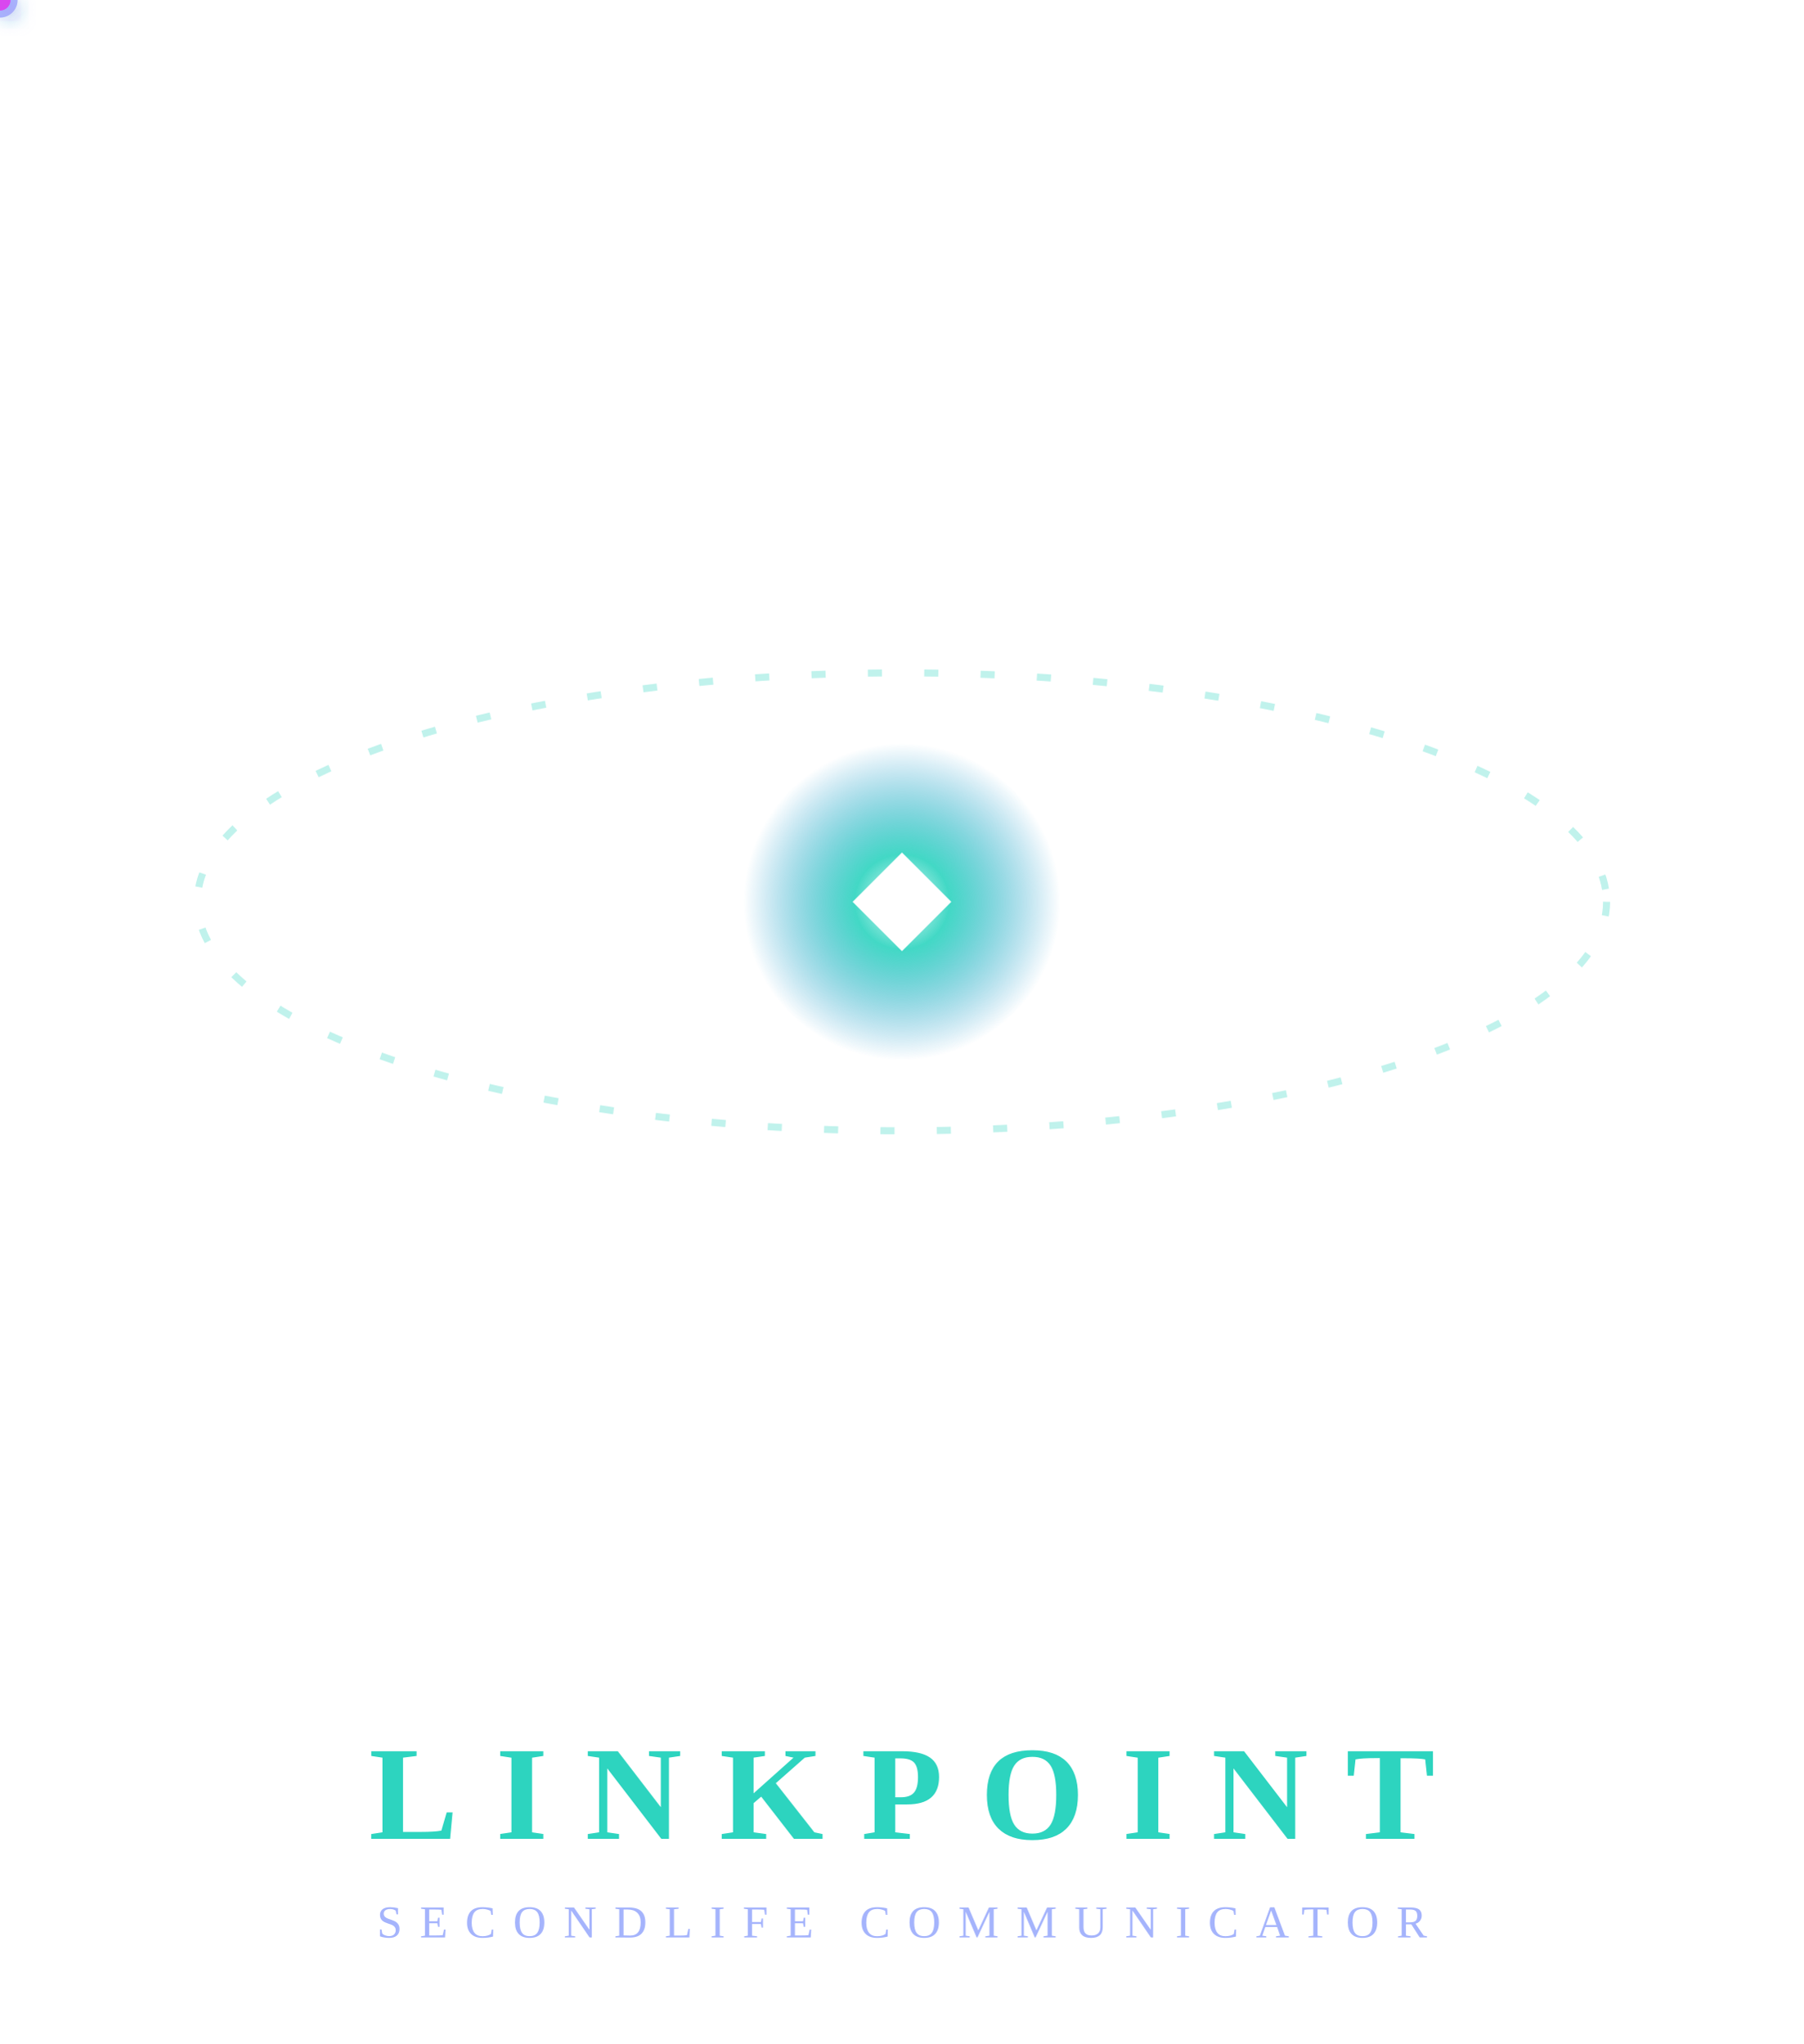
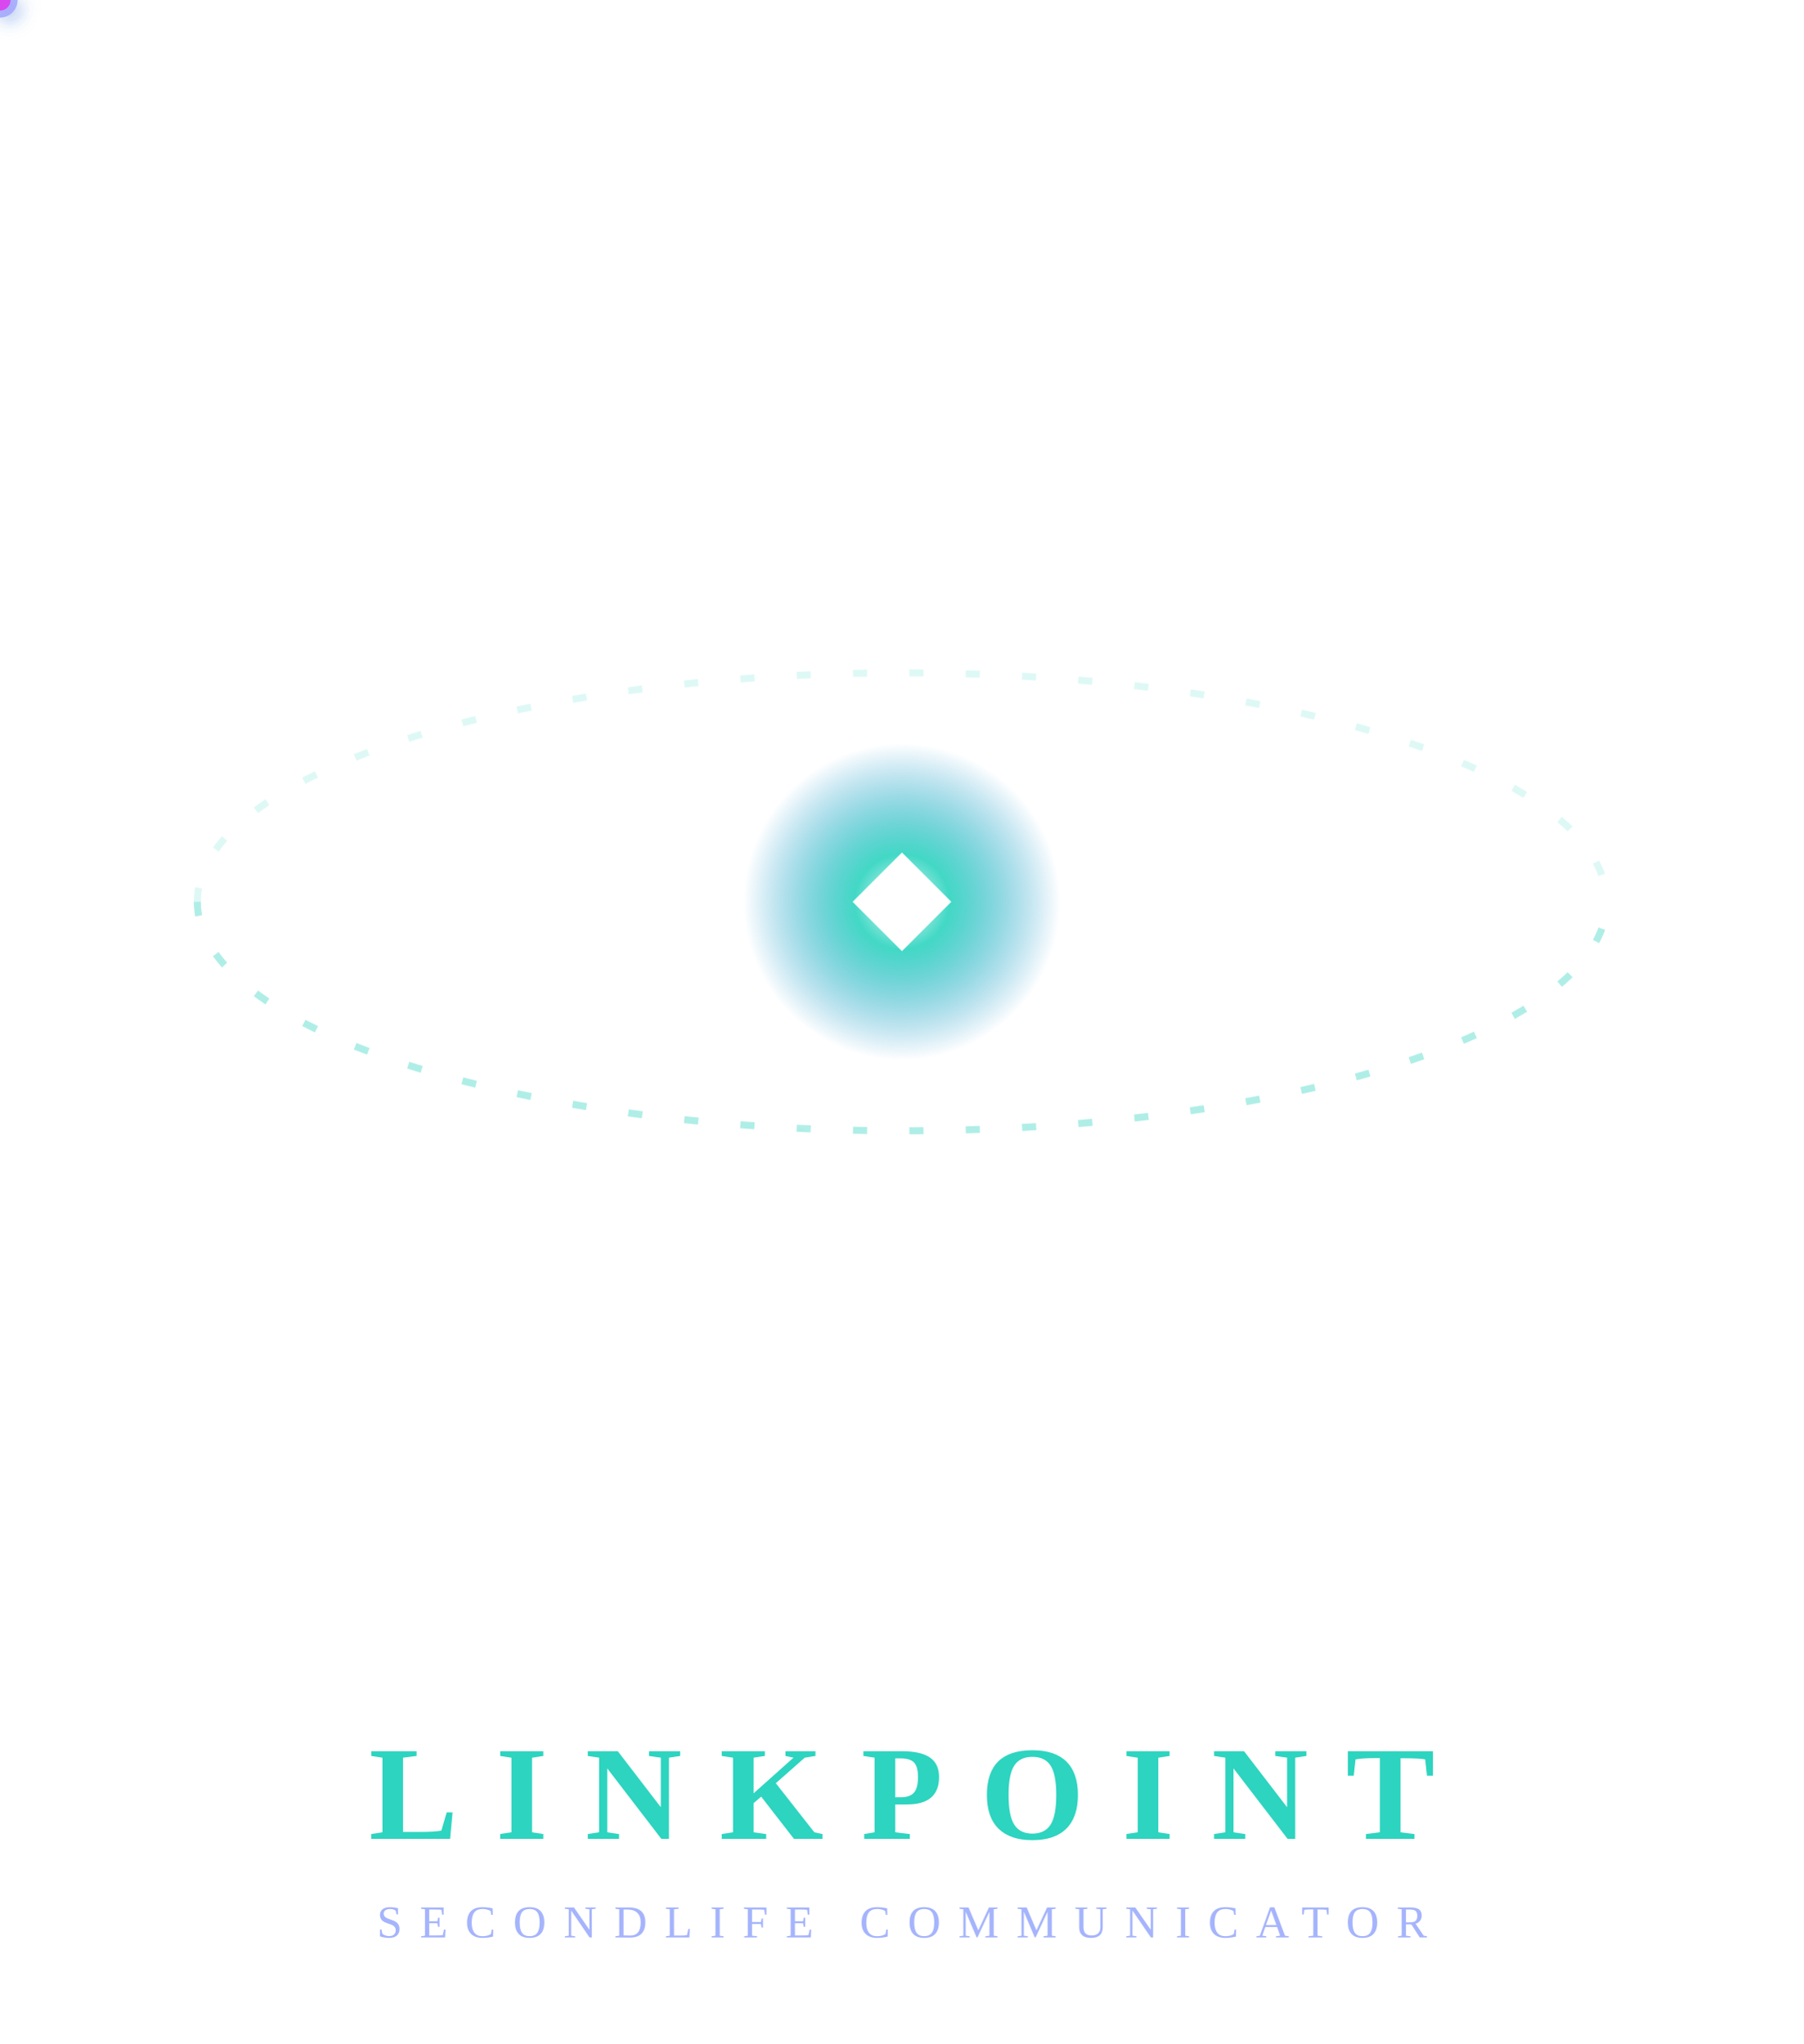
<svg xmlns="http://www.w3.org/2000/svg" id="linkpoint-logo-animated" viewBox="0 0 512 580" width="100%" height="100%">
  <style>
+     /* The two halves close into a perfect octahedron: the base centres sit
+        172px apart, so each half travels exactly 86px to meet at the waist. */
    .top-crystal {
      animation: topCloseSequence 6s cubic-bezier(0.4, 0, 0.2, 1) infinite;
    }
    .bot-crystal {
      animation: botCloseSequence 6s cubic-bezier(0.4, 0, 0.2, 1) infinite;
    }
    .core-anim {
      transform-origin: 256px 256px;
      animation: corePulse 6s cubic-bezier(0.4, 0, 0.2, 1) infinite;
    }

    /* Y-axis closing sequence */
    @keyframes topCloseSequence {
      0%, 15% { transform: translateY(0); }
-       35%, 65% { transform: translateY(65px); }
+       35%, 65% { transform: translateY(86px); }
      85%, 100% { transform: translateY(0); }
    }

    @keyframes botCloseSequence {
      0%, 15% { transform: translateY(0); }
-       35%, 65% { transform: translateY(-65px); }
+       35%, 65% { transform: translateY(-86px); }
      85%, 100% { transform: translateY(0); }
    }

    @keyframes corePulse {
      0%, 25% { transform: scale(1); opacity: 0.8; }
      35%, 65% { transform: scale(0.6) rotate(180deg); opacity: 1; filter: drop-shadow(0 0 20px var(--pri, #2dd4bf)); }
      75%, 100% { transform: scale(1) rotate(0deg); opacity: 0.8; }
    }

    .logo-title {
      font-family: var(--dfont, 'JetBrains Mono', 'Open Sans', sans-serif);
      font-weight: 800;
      font-size: 38px;
      letter-spacing: 0.28em;
      fill: var(--pri, #2dd4bf);
    }
    .logo-subtitle {
      font-family: var(--font, 'JetBrains Mono', 'Open Sans', sans-serif);
      font-weight: 500;
      font-size: 13px;
      letter-spacing: 0.38em;
      fill: var(--ink2, #a5b4fc);
    }
  </style>
  <defs>
    <linearGradient id="face1Grad" x1="0%" y1="0%" x2="100%" y2="100%">
-       <stop offset="0%" stop-color="var(--pri, #2dd4bf)" stop-opacity="0.95" />
-       <stop offset="100%" stop-color="var(--priC, #0284c7)" stop-opacity="0.8" />
+       <stop offset="0%" stop-color="var(--pri, #2dd4bf)" stop-opacity="1" />
+       <stop offset="100%" stop-color="var(--priC, #0284c7)" stop-opacity="1" />
    </linearGradient>
    <linearGradient id="face2Grad" x1="100%" y1="0%" x2="0%" y2="100%">
-       <stop offset="0%" stop-color="var(--sec2, #7c3aed)" stop-opacity="0.9" />
-       <stop offset="100%" stop-color="var(--sec, #0369a1)" stop-opacity="0.8" />
+       <stop offset="0%" stop-color="var(--sec2, #7c3aed)" stop-opacity="1" />
+       <stop offset="100%" stop-color="var(--sec, #0369a1)" stop-opacity="1" />
    </linearGradient>
    <linearGradient id="face3Grad" x1="50%" y1="100%" x2="50%" y2="0%">
-       <stop offset="0%" stop-color="var(--sec, #7c3aed)" stop-opacity="0.9" />
-       <stop offset="100%" stop-color="var(--surf2, #312e81)" stop-opacity="0.8" />
+       <stop offset="0%" stop-color="var(--sec, #7c3aed)" stop-opacity="1" />
+       <stop offset="100%" stop-color="var(--surf2, #312e81)" stop-opacity="1" />
    </linearGradient>
    <linearGradient id="face4Grad" x1="0%" y1="100%" x2="100%" y2="0%">
-       <stop offset="0%" stop-color="var(--pri, #d946ef)" stop-opacity="0.9" />
-       <stop offset="100%" stop-color="var(--sec2, #a21caf)" stop-opacity="0.8" />
+       <stop offset="0%" stop-color="var(--pri, #d946ef)" stop-opacity="1" />
+       <stop offset="100%" stop-color="var(--sec2, #a21caf)" stop-opacity="1" />
    </linearGradient>
    <radialGradient id="coreGlow" cx="50%" cy="50%" r="50%">
      <stop offset="0%" stop-color="#ffffff" stop-opacity="1" />
      <stop offset="30%" stop-color="var(--pri, #2dd4bf)" stop-opacity="0.9" />
      <stop offset="100%" stop-color="var(--sec, #0284c7)" stop-opacity="0" />
    </radialGradient>
-     <filter id="glow" x="-50%" y="-50%" width="200%" height="200%">
+     <filter id="glow" x="-200%" y="-200%" width="500%" height="500%">
      <feGaussianBlur stdDeviation="3" result="blur" />
      <feComposite in="SourceGraphic" in2="blur" operator="over" />
    </filter>
    <path id="orbitTrack" d="M 56 256 A 200 65 0 1 0 456 256 A 200 65 0 1 0 56 256" />
  </defs>
  <g stroke="var(--outv, rgba(255,255,255,0.08))" stroke-width="1.5" fill="none" opacity="0.6">
-     <polygon points="256,180 430,256 256,332 82,256" />
-     <polygon points="256,120 490,256 256,392 22,256" />
+     <polyline points="82,256 256,180 430,256" />
+     <polyline points="22,256 256,120 490,256" />
    <line x1="256" y1="20" x2="256" y2="492" stroke-dasharray="4 6" />
    <line x1="22" y1="256" x2="490" y2="256" stroke-dasharray="4 6" />
  </g>
-   <ellipse cx="256" cy="256" rx="200" ry="65" fill="none" stroke="var(--sec2, #2dd4bf)" stroke-opacity="0.3" stroke-width="2" stroke-dasharray="4 12" />
-   <ellipse cx="256" cy="256" rx="215" ry="72" fill="none" stroke="var(--outv, rgba(255, 255, 255, 0.1))" stroke-width="1" />
+   <path d="M 56 256 A 200 65 0 0 1 456 256" fill="none" stroke="var(--sec2, #2dd4bf)" stroke-opacity="0.16" stroke-width="2" stroke-dasharray="4 12" />
+   <path d="M 41 256 A 215 72 0 0 1 471 256" fill="none" stroke="var(--outv, rgba(255, 255, 255, 0.1))" stroke-width="1" stroke-opacity="0.55" />
+   <g opacity="0.6">
+     <circle r="3" fill="var(--pri, #2dd4bf)" filter="url(#glow)">
+       <animateMotion dur="4s" repeatCount="indefinite" begin="0s">
+         <mpath href="#orbitTrack" />
+       </animateMotion>
+       <animate attributeName="opacity" dur="4s" repeatCount="indefinite" begin="0s" calcMode="linear" keyTimes="0; 0.44; 0.56; 0.94; 1" values="0; 0; 1; 1; 0" />
+     </circle>
+     <circle r="3.5" fill="var(--sec2, #a5b4fc)" filter="url(#glow)">
+       <animateMotion dur="4s" repeatCount="indefinite" begin="-1.33s">
+         <mpath href="#orbitTrack" />
+       </animateMotion>
+       <animate attributeName="opacity" dur="4s" repeatCount="indefinite" begin="-1.33s" calcMode="linear" keyTimes="0; 0.44; 0.56; 0.94; 1" values="0; 0; 1; 1; 0" />
+     </circle>
+     <circle r="2.2" fill="var(--sec, #d946ef)" filter="url(#glow)">
+       <animateMotion dur="4s" repeatCount="indefinite" begin="-2.66s">
+         <mpath href="#orbitTrack" />
+       </animateMotion>
+       <animate attributeName="opacity" dur="4s" repeatCount="indefinite" begin="-2.66s" calcMode="linear" keyTimes="0; 0.44; 0.56; 0.94; 1" values="0; 0; 1; 1; 0" />
+     </circle>
+   </g>
+   <g class="bot-crystal">
+     <polygon fill="var(--surf, rgba(15, 23, 42, 0.9))" stroke="var(--sec, #d946ef)" stroke-opacity="0.6" stroke-width="1.5" stroke-linejoin="round">
+       <animate attributeName="points" dur="4s" repeatCount="indefinite" calcMode="linear" values="392,342 256,392 120,342 256,292; 390.8,348.5 238.2,391.6 121.2,335.5 273.8,292.4; 387.4,354.9 220.8,390.3 124.6,329.1 291.2,293.7; 381.6,361.1 204,388.2 130.4,322.9 308,295.8; 373.8,367 188,385.3 138.2,317 324,298.7; 363.9,372.4 173.2,381.7 148.1,311.6 338.8,302.3; 352.2,377.4 159.8,377.4 159.8,306.6 352.2,306.6; 338.8,381.7 148.1,372.4 173.2,302.3 363.9,311.6; 324,385.3 138.2,367 188,298.7 373.8,317; 308,388.2 130.4,361.1 204,295.8 381.6,322.9; 291.2,390.3 124.6,354.9 220.8,293.7 387.4,329.1; 273.8,391.6 121.2,348.5 238.2,292.4 390.8,335.5; 256,392 120,342 256,292 392,342; 238.2,391.6 121.2,335.5 273.8,292.4 390.8,348.5; 220.8,390.3 124.6,329.1 291.2,293.7 387.4,354.9; 204,388.2 130.4,322.9 308,295.8 381.6,361.1; 188,385.3 138.2,317 324,298.7 373.8,367; 173.2,381.7 148.1,311.6 338.8,302.3 363.9,372.4; 159.8,377.4 159.8,306.6 352.2,306.6 352.2,377.4; 148.1,372.4 173.2,302.3 363.9,311.6 338.8,381.7; 138.2,367 188,298.7 373.8,317 324,385.3; 130.4,361.1 204,295.8 381.6,322.9 308,388.2; 124.6,354.9 220.8,293.7 387.4,329.1 291.2,390.3; 121.2,348.5 238.2,292.4 390.8,335.5 273.8,391.6; 120,342 256,292 392,342 256,392; 121.2,335.5 273.8,292.4 390.8,348.5 238.2,391.6; 124.6,329.1 291.2,293.7 387.4,354.9 220.8,390.3; 130.4,322.9 308,295.8 381.6,361.1 204,388.2; 138.2,317 324,298.7 373.8,367 188,385.3; 148.1,311.6 338.8,302.3 363.9,372.4 173.2,381.7; 159.8,306.6 352.2,306.6 352.2,377.4 159.8,377.4; 173.2,302.3 363.9,311.6 338.8,381.7 148.1,372.4; 188,298.7 373.8,317 324,385.3 138.2,367; 204,295.8 381.6,322.9 308,388.2 130.4,361.1; 220.8,293.7 387.4,329.1 291.2,390.3 124.6,354.9; 238.2,292.4 390.8,335.5 273.8,391.6 121.2,348.5; 256,292 392,342 256,392 120,342; 273.8,292.4 390.8,348.5 238.2,391.6 121.2,335.5; 291.2,293.7 387.4,354.9 220.8,390.3 124.6,329.1; 308,295.8 381.6,361.1 204,388.2 130.4,322.9; 324,298.7 373.8,367 188,385.3 138.2,317; 338.8,302.3 363.9,372.4 173.2,381.7 148.1,311.6; 352.2,306.6 352.2,377.4 159.8,377.4 159.8,306.6; 363.9,311.6 338.8,381.7 148.1,372.4 173.2,302.3; 373.8,317 324,385.3 138.2,367 188,298.7; 381.6,322.9 308,388.2 130.4,361.1 204,295.8; 387.4,329.1 291.2,390.3 124.6,354.9 220.8,293.7; 390.8,335.5 273.8,391.6 121.2,348.5 238.2,292.4; 392,342 256,392 120,342 256,292" />
+     </polygon>
+     <polygon fill="url(#face4Grad)" stroke="var(--ink, rgba(255,255,255,0.5))" stroke-width="1.5" stroke-linejoin="round" stroke-linecap="round">
+       <animate attributeName="points" dur="4s" repeatCount="indefinite" calcMode="linear" values="256,472 392,342 256,392; 256,472 390.8,348.5 238.2,391.6; 256,472 387.4,354.9 220.8,390.3; 256,472 381.6,361.1 204,388.2; 256,472 373.8,367 188,385.3; 256,472 363.9,372.4 173.2,381.7; 256,472 352.2,377.4 159.8,377.4; 256,472 338.8,381.7 148.1,372.4; 256,472 324,385.3 138.2,367; 256,472 308,388.2 130.4,361.1; 256,472 291.2,390.3 124.6,354.9; 256,472 273.8,391.6 121.2,348.5; 256,472 256,392 120,342; 256,472 238.2,391.6 121.2,335.5; 256,472 220.8,390.3 124.6,329.1; 256,472 204,388.2 130.4,322.9; 256,472 188,385.3 138.2,317; 256,472 173.2,381.7 148.1,311.6; 256,472 159.8,377.4 159.8,306.6; 256,472 148.1,372.4 173.2,302.3; 256,472 138.2,367 188,298.7; 256,472 130.4,361.1 204,295.8; 256,472 124.6,354.9 220.8,293.7; 256,472 121.2,348.5 238.2,292.4; 256,472 120,342 256,292; 256,472 121.2,335.5 273.8,292.4; 256,472 124.6,329.1 291.2,293.7; 256,472 130.4,322.9 308,295.8; 256,472 138.2,317 324,298.7; 256,472 148.1,311.6 338.8,302.3; 256,472 159.8,306.6 352.2,306.6; 256,472 173.2,302.3 363.9,311.6; 256,472 188,298.7 373.8,317; 256,472 204,295.8 381.6,322.9; 256,472 220.8,293.7 387.4,329.1; 256,472 238.2,292.4 390.8,335.5; 256,472 256,292 392,342; 256,472 273.8,292.4 390.8,348.5; 256,472 291.2,293.7 387.4,354.9; 256,472 308,295.8 381.6,361.1; 256,472 324,298.7 373.8,367; 256,472 338.8,302.3 363.9,372.4; 256,472 352.2,306.6 352.2,377.4; 256,472 363.9,311.6 338.8,381.7; 256,472 373.8,317 324,385.3; 256,472 381.6,322.9 308,388.2; 256,472 387.4,329.1 291.2,390.3; 256,472 390.8,335.5 273.8,391.6; 256,472 392,342 256,392" />
+       <animate attributeName="opacity" dur="4s" repeatCount="indefinite" calcMode="linear" values="0.9; 0.9; 0.9; 0.9; 0.9; 0.9; 0.9; 0.9; 0.9; 0.9; 0.9; 0.9; 0.9; 0.9; 0.9; 0.9; 0; 0; 0; 0; 0; 0; 0; 0; 0; 0; 0; 0; 0; 0; 0; 0; 0; 0; 0; 0; 0; 0; 0; 0; 0; 0; 0; 0; 0; 0.9; 0.9; 0.9; 0.9" />
+     </polygon>
+     <polygon fill="url(#face3Grad)" stroke="var(--ink, rgba(255,255,255,0.5))" stroke-width="1.5" stroke-linejoin="round" stroke-linecap="round">
+       <animate attributeName="points" dur="4s" repeatCount="indefinite" calcMode="linear" values="256,472 256,392 120,342; 256,472 238.2,391.6 121.2,335.5; 256,472 220.8,390.3 124.6,329.1; 256,472 204,388.2 130.4,322.9; 256,472 188,385.3 138.2,317; 256,472 173.2,381.7 148.1,311.6; 256,472 159.8,377.4 159.8,306.6; 256,472 148.1,372.4 173.2,302.3; 256,472 138.2,367 188,298.7; 256,472 130.4,361.1 204,295.8; 256,472 124.6,354.9 220.8,293.7; 256,472 121.2,348.5 238.2,292.4; 256,472 120,342 256,292; 256,472 121.2,335.5 273.8,292.4; 256,472 124.6,329.1 291.2,293.7; 256,472 130.4,322.9 308,295.8; 256,472 138.2,317 324,298.7; 256,472 148.1,311.6 338.8,302.3; 256,472 159.8,306.6 352.2,306.6; 256,472 173.2,302.3 363.9,311.6; 256,472 188,298.7 373.8,317; 256,472 204,295.8 381.6,322.9; 256,472 220.8,293.7 387.4,329.1; 256,472 238.2,292.4 390.8,335.5; 256,472 256,292 392,342; 256,472 273.8,292.4 390.8,348.5; 256,472 291.2,293.7 387.4,354.9; 256,472 308,295.8 381.6,361.1; 256,472 324,298.7 373.8,367; 256,472 338.8,302.3 363.9,372.4; 256,472 352.2,306.6 352.2,377.4; 256,472 363.9,311.6 338.8,381.7; 256,472 373.8,317 324,385.3; 256,472 381.6,322.9 308,388.2; 256,472 387.4,329.1 291.2,390.3; 256,472 390.8,335.5 273.8,391.6; 256,472 392,342 256,392; 256,472 390.8,348.5 238.2,391.6; 256,472 387.4,354.9 220.8,390.3; 256,472 381.6,361.1 204,388.2; 256,472 373.8,367 188,385.3; 256,472 363.9,372.4 173.2,381.7; 256,472 352.2,377.4 159.8,377.4; 256,472 338.8,381.7 148.1,372.4; 256,472 324,385.3 138.2,367; 256,472 308,388.2 130.4,361.1; 256,472 291.2,390.3 124.6,354.9; 256,472 273.8,391.6 121.2,348.5; 256,472 256,392 120,342" />
+       <animate attributeName="opacity" dur="4s" repeatCount="indefinite" calcMode="linear" values="0.9; 0.9; 0.9; 0.9; 0; 0; 0; 0; 0; 0; 0; 0; 0; 0; 0; 0; 0; 0; 0; 0; 0; 0; 0; 0; 0; 0; 0; 0; 0; 0; 0; 0; 0; 0.9; 0.9; 0.9; 0.9; 0.9; 0.9; 0.9; 0.9; 0.9; 0.9; 0.9; 0.9; 0.9; 0.9; 0.9; 0.9" />
+     </polygon>
+     <polygon fill="url(#face1Grad)" stroke="var(--ink, rgba(255,255,255,0.5))" stroke-width="1.5" stroke-linejoin="round" stroke-linecap="round">
+       <animate attributeName="points" dur="4s" repeatCount="indefinite" calcMode="linear" values="256,472 120,342 256,292; 256,472 121.2,335.5 273.8,292.4; 256,472 124.6,329.1 291.2,293.7; 256,472 130.4,322.9 308,295.8; 256,472 138.2,317 324,298.7; 256,472 148.1,311.6 338.8,302.3; 256,472 159.8,306.6 352.2,306.6; 256,472 173.2,302.3 363.9,311.6; 256,472 188,298.7 373.8,317; 256,472 204,295.8 381.6,322.9; 256,472 220.8,293.7 387.4,329.1; 256,472 238.2,292.4 390.8,335.5; 256,472 256,292 392,342; 256,472 273.8,292.4 390.8,348.5; 256,472 291.2,293.7 387.4,354.9; 256,472 308,295.8 381.6,361.1; 256,472 324,298.7 373.8,367; 256,472 338.8,302.3 363.9,372.4; 256,472 352.2,306.6 352.2,377.4; 256,472 363.9,311.6 338.8,381.7; 256,472 373.8,317 324,385.3; 256,472 381.6,322.9 308,388.2; 256,472 387.4,329.1 291.2,390.3; 256,472 390.8,335.5 273.8,391.6; 256,472 392,342 256,392; 256,472 390.8,348.5 238.2,391.6; 256,472 387.4,354.9 220.8,390.3; 256,472 381.6,361.1 204,388.2; 256,472 373.8,367 188,385.3; 256,472 363.9,372.4 173.2,381.7; 256,472 352.2,377.4 159.8,377.4; 256,472 338.8,381.7 148.1,372.4; 256,472 324,385.3 138.2,367; 256,472 308,388.2 130.4,361.1; 256,472 291.2,390.3 124.6,354.9; 256,472 273.8,391.6 121.2,348.5; 256,472 256,392 120,342; 256,472 238.2,391.6 121.2,335.5; 256,472 220.8,390.3 124.6,329.1; 256,472 204,388.2 130.4,322.9; 256,472 188,385.3 138.2,317; 256,472 173.2,381.7 148.1,311.6; 256,472 159.8,377.4 159.8,306.6; 256,472 148.1,372.4 173.2,302.3; 256,472 138.2,367 188,298.7; 256,472 130.4,361.1 204,295.8; 256,472 124.6,354.9 220.8,293.7; 256,472 121.2,348.5 238.2,292.4; 256,472 120,342 256,292" />
+       <animate attributeName="opacity" dur="4s" repeatCount="indefinite" calcMode="linear" values="0; 0; 0; 0; 0; 0; 0; 0; 0; 0; 0; 0; 0; 0; 0; 0; 0; 0; 0; 0; 0; 0.9; 0.9; 0.9; 0.9; 0.9; 0.9; 0.9; 0.9; 0.9; 0.9; 0.9; 0.9; 0.9; 0.9; 0.9; 0.9; 0.9; 0.9; 0.9; 0; 0; 0; 0; 0; 0; 0; 0; 0" />
+     </polygon>
+     <polygon fill="url(#face2Grad)" stroke="var(--ink, rgba(255,255,255,0.5))" stroke-width="1.5" stroke-linejoin="round" stroke-linecap="round">
+       <animate attributeName="points" dur="4s" repeatCount="indefinite" calcMode="linear" values="256,472 256,292 392,342; 256,472 273.8,292.4 390.8,348.5; 256,472 291.2,293.7 387.4,354.9; 256,472 308,295.8 381.6,361.1; 256,472 324,298.7 373.8,367; 256,472 338.8,302.3 363.9,372.4; 256,472 352.2,306.6 352.2,377.4; 256,472 363.9,311.6 338.8,381.7; 256,472 373.8,317 324,385.3; 256,472 381.6,322.9 308,388.2; 256,472 387.4,329.1 291.2,390.3; 256,472 390.8,335.5 273.8,391.6; 256,472 392,342 256,392; 256,472 390.8,348.5 238.2,391.6; 256,472 387.4,354.9 220.8,390.3; 256,472 381.6,361.1 204,388.2; 256,472 373.8,367 188,385.3; 256,472 363.9,372.4 173.2,381.7; 256,472 352.2,377.4 159.8,377.4; 256,472 338.8,381.7 148.1,372.4; 256,472 324,385.3 138.2,367; 256,472 308,388.2 130.4,361.1; 256,472 291.2,390.3 124.6,354.9; 256,472 273.8,391.6 121.2,348.5; 256,472 256,392 120,342; 256,472 238.2,391.6 121.2,335.5; 256,472 220.8,390.3 124.6,329.1; 256,472 204,388.2 130.4,322.9; 256,472 188,385.3 138.2,317; 256,472 173.2,381.7 148.1,311.6; 256,472 159.8,377.4 159.8,306.6; 256,472 148.1,372.4 173.2,302.3; 256,472 138.2,367 188,298.7; 256,472 130.4,361.1 204,295.8; 256,472 124.6,354.9 220.8,293.7; 256,472 121.2,348.5 238.2,292.4; 256,472 120,342 256,292; 256,472 121.2,335.5 273.8,292.4; 256,472 124.6,329.1 291.2,293.7; 256,472 130.4,322.9 308,295.8; 256,472 138.2,317 324,298.7; 256,472 148.1,311.6 338.8,302.3; 256,472 159.8,306.6 352.2,306.6; 256,472 173.2,302.3 363.9,311.6; 256,472 188,298.7 373.8,317; 256,472 204,295.8 381.6,322.9; 256,472 220.8,293.7 387.4,329.1; 256,472 238.2,292.4 390.8,335.5; 256,472 256,292 392,342" />
+       <animate attributeName="opacity" dur="4s" repeatCount="indefinite" calcMode="linear" values="0; 0; 0; 0; 0; 0; 0; 0; 0; 0.9; 0.9; 0.9; 0.9; 0.9; 0.9; 0.9; 0.9; 0.9; 0.9; 0.9; 0.9; 0.9; 0.9; 0.9; 0.9; 0.9; 0.9; 0.9; 0; 0; 0; 0; 0; 0; 0; 0; 0; 0; 0; 0; 0; 0; 0; 0; 0; 0; 0; 0; 0" />
+     </polygon>
+   </g>
+   <g class="top-crystal">
+     <polygon fill="var(--surf, rgba(15, 23, 42, 0.9))" stroke="var(--pri, #2dd4bf)" stroke-opacity="0.6" stroke-width="1.5" stroke-linejoin="round">
+       <animate attributeName="points" dur="4s" repeatCount="indefinite" calcMode="linear" values="392,170 256,220 120,170 256,120; 390.8,176.5 238.2,219.6 121.2,163.5 273.8,120.4; 387.4,182.9 220.8,218.3 124.6,157.1 291.2,121.7; 381.6,189.1 204,216.2 130.4,150.9 308,123.8; 373.8,195 188,213.3 138.2,145 324,126.7; 363.9,200.4 173.2,209.7 148.1,139.6 338.8,130.3; 352.2,205.4 159.8,205.4 159.8,134.6 352.2,134.6; 338.8,209.7 148.1,200.4 173.2,130.3 363.9,139.6; 324,213.3 138.2,195 188,126.7 373.8,145; 308,216.2 130.4,189.1 204,123.8 381.6,150.9; 291.2,218.3 124.6,182.9 220.8,121.7 387.4,157.1; 273.8,219.6 121.2,176.5 238.2,120.4 390.8,163.5; 256,220 120,170 256,120 392,170; 238.2,219.6 121.2,163.5 273.8,120.4 390.8,176.5; 220.8,218.3 124.6,157.1 291.2,121.7 387.4,182.9; 204,216.2 130.4,150.9 308,123.8 381.6,189.1; 188,213.3 138.2,145 324,126.7 373.8,195; 173.2,209.7 148.1,139.6 338.8,130.3 363.9,200.4; 159.8,205.4 159.8,134.6 352.2,134.6 352.2,205.4; 148.1,200.4 173.2,130.3 363.9,139.6 338.8,209.7; 138.2,195 188,126.7 373.8,145 324,213.3; 130.4,189.1 204,123.8 381.6,150.9 308,216.2; 124.6,182.9 220.8,121.7 387.4,157.1 291.2,218.3; 121.2,176.5 238.2,120.4 390.8,163.5 273.8,219.6; 120,170 256,120 392,170 256,220; 121.2,163.5 273.8,120.4 390.8,176.5 238.2,219.6; 124.6,157.1 291.2,121.7 387.4,182.9 220.8,218.3; 130.4,150.9 308,123.8 381.6,189.1 204,216.2; 138.2,145 324,126.7 373.8,195 188,213.3; 148.1,139.6 338.8,130.3 363.9,200.4 173.2,209.7; 159.8,134.6 352.2,134.6 352.2,205.4 159.8,205.4; 173.2,130.3 363.9,139.6 338.8,209.7 148.1,200.4; 188,126.7 373.8,145 324,213.3 138.2,195; 204,123.8 381.6,150.9 308,216.2 130.4,189.1; 220.8,121.7 387.4,157.1 291.2,218.3 124.6,182.9; 238.2,120.4 390.8,163.5 273.8,219.6 121.2,176.5; 256,120 392,170 256,220 120,170; 273.8,120.4 390.8,176.5 238.2,219.6 121.2,163.5; 291.2,121.7 387.4,182.9 220.8,218.3 124.6,157.1; 308,123.8 381.6,189.1 204,216.2 130.4,150.9; 324,126.7 373.8,195 188,213.3 138.2,145; 338.8,130.3 363.9,200.4 173.2,209.7 148.1,139.6; 352.2,134.6 352.2,205.4 159.8,205.4 159.8,134.6; 363.9,139.6 338.8,209.7 148.1,200.4 173.2,130.3; 373.8,145 324,213.3 138.2,195 188,126.7; 381.6,150.9 308,216.2 130.4,189.1 204,123.8; 387.4,157.1 291.2,218.3 124.6,182.9 220.8,121.7; 390.8,163.5 273.8,219.6 121.2,176.5 238.2,120.4; 392,170 256,220 120,170 256,120" />
+     </polygon>
+     <polygon fill="url(#face1Grad)" stroke="var(--ink, rgba(255,255,255,0.5))" stroke-width="1.5" stroke-linejoin="round" stroke-linecap="round">
+       <animate attributeName="points" dur="4s" repeatCount="indefinite" calcMode="linear" values="256,40 392,170 256,220; 256,40 390.8,176.5 238.2,219.6; 256,40 387.4,182.9 220.8,218.3; 256,40 381.6,189.1 204,216.2; 256,40 373.8,195 188,213.3; 256,40 363.9,200.4 173.2,209.7; 256,40 352.2,205.4 159.8,205.4; 256,40 338.8,209.7 148.1,200.4; 256,40 324,213.3 138.2,195; 256,40 308,216.2 130.4,189.1; 256,40 291.2,218.3 124.6,182.9; 256,40 273.8,219.6 121.2,176.5; 256,40 256,220 120,170; 256,40 238.2,219.6 121.2,163.5; 256,40 220.8,218.3 124.6,157.1; 256,40 204,216.2 130.4,150.9; 256,40 188,213.3 138.2,145; 256,40 173.2,209.7 148.1,139.6; 256,40 159.8,205.4 159.8,134.6; 256,40 148.1,200.4 173.2,130.3; 256,40 138.2,195 188,126.7; 256,40 130.4,189.1 204,123.8; 256,40 124.6,182.9 220.8,121.7; 256,40 121.2,176.5 238.2,120.4; 256,40 120,170 256,120; 256,40 121.2,163.5 273.8,120.4; 256,40 124.6,157.1 291.2,121.7; 256,40 130.4,150.9 308,123.8; 256,40 138.2,145 324,126.7; 256,40 148.1,139.6 338.8,130.3; 256,40 159.8,134.6 352.2,134.6; 256,40 173.2,130.3 363.9,139.6; 256,40 188,126.7 373.8,145; 256,40 204,123.8 381.6,150.9; 256,40 220.8,121.7 387.4,157.1; 256,40 238.2,120.4 390.8,163.5; 256,40 256,120 392,170; 256,40 273.8,120.4 390.8,176.5; 256,40 291.2,121.7 387.4,182.9; 256,40 308,123.8 381.6,189.1; 256,40 324,126.7 373.8,195; 256,40 338.8,130.3 363.9,200.4; 256,40 352.2,134.6 352.2,205.4; 256,40 363.9,139.6 338.8,209.7; 256,40 373.8,145 324,213.3; 256,40 381.6,150.9 308,216.2; 256,40 387.4,157.1 291.2,218.3; 256,40 390.8,163.5 273.8,219.6; 256,40 392,170 256,220" />
+       <animate attributeName="opacity" dur="4s" repeatCount="indefinite" calcMode="linear" values="1; 1; 1; 1; 1; 1; 1; 1; 1; 1; 1; 1; 1; 1; 0.9; 0.9; 0.9; 0.9; 0.9; 0.9; 0.9; 0; 0; 0; 0; 0; 0; 0; 0; 0; 0; 0; 0; 0; 0; 0; 0; 0; 0; 0; 0.9; 0.9; 0.9; 0.9; 0.9; 0.9; 0.9; 1; 1" />
+     </polygon>
+     <polygon fill="url(#face2Grad)" stroke="var(--ink, rgba(255,255,255,0.5))" stroke-width="1.5" stroke-linejoin="round" stroke-linecap="round">
+       <animate attributeName="points" dur="4s" repeatCount="indefinite" calcMode="linear" values="256,40 256,220 120,170; 256,40 238.2,219.6 121.2,163.5; 256,40 220.8,218.3 124.6,157.1; 256,40 204,216.2 130.4,150.9; 256,40 188,213.3 138.2,145; 256,40 173.2,209.7 148.1,139.6; 256,40 159.8,205.4 159.8,134.6; 256,40 148.1,200.4 173.2,130.3; 256,40 138.2,195 188,126.7; 256,40 130.4,189.1 204,123.8; 256,40 124.6,182.9 220.8,121.7; 256,40 121.2,176.5 238.2,120.4; 256,40 120,170 256,120; 256,40 121.2,163.5 273.8,120.4; 256,40 124.6,157.1 291.2,121.7; 256,40 130.4,150.9 308,123.8; 256,40 138.2,145 324,126.7; 256,40 148.1,139.6 338.8,130.3; 256,40 159.8,134.6 352.2,134.6; 256,40 173.2,130.3 363.9,139.6; 256,40 188,126.7 373.8,145; 256,40 204,123.8 381.6,150.9; 256,40 220.8,121.7 387.4,157.1; 256,40 238.2,120.4 390.8,163.5; 256,40 256,120 392,170; 256,40 273.8,120.4 390.8,176.5; 256,40 291.2,121.7 387.4,182.9; 256,40 308,123.8 381.6,189.1; 256,40 324,126.7 373.8,195; 256,40 338.8,130.3 363.9,200.4; 256,40 352.2,134.6 352.2,205.4; 256,40 363.9,139.6 338.8,209.7; 256,40 373.8,145 324,213.3; 256,40 381.6,150.9 308,216.2; 256,40 387.4,157.1 291.2,218.3; 256,40 390.8,163.5 273.8,219.6; 256,40 392,170 256,220; 256,40 390.8,176.5 238.2,219.6; 256,40 387.4,182.9 220.8,218.3; 256,40 381.6,189.1 204,216.2; 256,40 373.8,195 188,213.3; 256,40 363.9,200.4 173.2,209.7; 256,40 352.2,205.4 159.8,205.4; 256,40 338.8,209.7 148.1,200.4; 256,40 324,213.3 138.2,195; 256,40 308,216.2 130.4,189.1; 256,40 291.2,218.3 124.6,182.9; 256,40 273.8,219.6 121.2,176.5; 256,40 256,220 120,170" />
+       <animate attributeName="opacity" dur="4s" repeatCount="indefinite" calcMode="linear" values="1; 1; 0.9; 0.9; 0.9; 0.9; 0.9; 0.9; 0.9; 0; 0; 0; 0; 0; 0; 0; 0; 0; 0; 0; 0; 0; 0; 0; 0; 0; 0; 0; 0.9; 0.9; 0.9; 0.9; 0.9; 0.9; 0.9; 1; 1; 1; 1; 1; 1; 1; 1; 1; 1; 1; 1; 1; 1" />
+     </polygon>
+     <polygon fill="url(#face3Grad)" stroke="var(--ink, rgba(255,255,255,0.5))" stroke-width="1.5" stroke-linejoin="round" stroke-linecap="round">
+       <animate attributeName="points" dur="4s" repeatCount="indefinite" calcMode="linear" values="256,40 120,170 256,120; 256,40 121.2,163.5 273.8,120.4; 256,40 124.6,157.1 291.2,121.7; 256,40 130.4,150.9 308,123.8; 256,40 138.2,145 324,126.7; 256,40 148.1,139.6 338.8,130.3; 256,40 159.8,134.6 352.2,134.6; 256,40 173.2,130.3 363.9,139.6; 256,40 188,126.7 373.8,145; 256,40 204,123.8 381.6,150.9; 256,40 220.8,121.7 387.4,157.1; 256,40 238.2,120.4 390.8,163.5; 256,40 256,120 392,170; 256,40 273.8,120.4 390.8,176.5; 256,40 291.2,121.7 387.4,182.9; 256,40 308,123.8 381.6,189.1; 256,40 324,126.7 373.8,195; 256,40 338.8,130.3 363.9,200.4; 256,40 352.2,134.6 352.2,205.4; 256,40 363.9,139.6 338.8,209.7; 256,40 373.8,145 324,213.3; 256,40 381.6,150.9 308,216.2; 256,40 387.4,157.1 291.2,218.3; 256,40 390.8,163.5 273.8,219.6; 256,40 392,170 256,220; 256,40 390.8,176.5 238.2,219.6; 256,40 387.4,182.9 220.8,218.3; 256,40 381.6,189.1 204,216.2; 256,40 373.8,195 188,213.3; 256,40 363.9,200.4 173.2,209.7; 256,40 352.2,205.4 159.8,205.4; 256,40 338.8,209.7 148.1,200.4; 256,40 324,213.3 138.2,195; 256,40 308,216.2 130.4,189.1; 256,40 291.2,218.3 124.6,182.9; 256,40 273.8,219.6 121.2,176.5; 256,40 256,220 120,170; 256,40 238.2,219.6 121.2,163.5; 256,40 220.8,218.3 124.6,157.1; 256,40 204,216.2 130.4,150.9; 256,40 188,213.3 138.2,145; 256,40 173.2,209.7 148.1,139.6; 256,40 159.8,205.4 159.8,134.6; 256,40 148.1,200.4 173.2,130.3; 256,40 138.2,195 188,126.7; 256,40 130.4,189.1 204,123.8; 256,40 124.6,182.9 220.8,121.7; 256,40 121.2,176.5 238.2,120.4; 256,40 120,170 256,120" />
+       <animate attributeName="opacity" dur="4s" repeatCount="indefinite" calcMode="linear" values="0; 0; 0; 0; 0; 0; 0; 0; 0; 0; 0; 0; 0; 0; 0; 0; 0.9; 0.9; 0.9; 0.9; 0.9; 0.9; 0.9; 1; 1; 1; 1; 1; 1; 1; 1; 1; 1; 1; 1; 1; 1; 1; 0.9; 0.9; 0.9; 0.9; 0.9; 0.9; 0.9; 0; 0; 0; 0" />
+     </polygon>
+     <polygon fill="url(#face4Grad)" stroke="var(--ink, rgba(255,255,255,0.5))" stroke-width="1.5" stroke-linejoin="round" stroke-linecap="round">
+       <animate attributeName="points" dur="4s" repeatCount="indefinite" calcMode="linear" values="256,40 256,120 392,170; 256,40 273.8,120.4 390.8,176.5; 256,40 291.2,121.7 387.4,182.9; 256,40 308,123.8 381.6,189.1; 256,40 324,126.7 373.8,195; 256,40 338.8,130.3 363.9,200.4; 256,40 352.2,134.6 352.2,205.4; 256,40 363.9,139.6 338.8,209.7; 256,40 373.8,145 324,213.3; 256,40 381.6,150.9 308,216.2; 256,40 387.4,157.1 291.2,218.3; 256,40 390.8,163.5 273.8,219.6; 256,40 392,170 256,220; 256,40 390.8,176.5 238.2,219.6; 256,40 387.4,182.9 220.8,218.3; 256,40 381.6,189.1 204,216.2; 256,40 373.8,195 188,213.3; 256,40 363.9,200.4 173.2,209.7; 256,40 352.2,205.4 159.8,205.4; 256,40 338.8,209.7 148.1,200.4; 256,40 324,213.3 138.2,195; 256,40 308,216.2 130.4,189.1; 256,40 291.2,218.3 124.6,182.9; 256,40 273.8,219.6 121.2,176.5; 256,40 256,220 120,170; 256,40 238.2,219.6 121.2,163.5; 256,40 220.8,218.3 124.6,157.1; 256,40 204,216.2 130.4,150.9; 256,40 188,213.3 138.2,145; 256,40 173.2,209.7 148.1,139.6; 256,40 159.8,205.4 159.8,134.6; 256,40 148.1,200.4 173.2,130.3; 256,40 138.2,195 188,126.7; 256,40 130.4,189.1 204,123.8; 256,40 124.6,182.9 220.8,121.7; 256,40 121.2,176.5 238.2,120.4; 256,40 120,170 256,120; 256,40 121.2,163.5 273.8,120.4; 256,40 124.6,157.1 291.2,121.7; 256,40 130.4,150.9 308,123.8; 256,40 138.2,145 324,126.7; 256,40 148.1,139.6 338.8,130.3; 256,40 159.8,134.6 352.2,134.6; 256,40 173.2,130.3 363.9,139.6; 256,40 188,126.7 373.8,145; 256,40 204,123.8 381.6,150.9; 256,40 220.8,121.7 387.4,157.1; 256,40 238.2,120.4 390.8,163.5; 256,40 256,120 392,170" />
+       <animate attributeName="opacity" dur="4s" repeatCount="indefinite" calcMode="linear" values="0; 0; 0; 0; 0.9; 0.9; 0.9; 0.9; 0.9; 0.9; 0.9; 1; 1; 1; 1; 1; 1; 1; 1; 1; 1; 1; 1; 1; 1; 1; 0.9; 0.9; 0.9; 0.9; 0.9; 0.9; 0.9; 0; 0; 0; 0; 0; 0; 0; 0; 0; 0; 0; 0; 0; 0; 0; 0" />
+     </polygon>
+   </g>
+   <path d="M 56 256 A 200 65 0 0 0 456 256" fill="none" stroke="var(--sec2, #2dd4bf)" stroke-opacity="0.38" stroke-width="2" stroke-dasharray="4 12" />
+   <path d="M 41 256 A 215 72 0 0 0 471 256" fill="none" stroke="var(--outv, rgba(255, 255, 255, 0.1))" stroke-width="1" />
  <g>
    <circle r="4" fill="var(--pri, #2dd4bf)" filter="url(#glow)">
      <animateMotion dur="4s" repeatCount="indefinite" begin="0s">
        <mpath href="#orbitTrack" />
      </animateMotion>
+       <animate attributeName="opacity" dur="4s" repeatCount="indefinite" begin="0s" calcMode="linear" keyTimes="0; 0.44; 0.56; 0.94; 1" values="1; 1; 0; 0; 1" />
    </circle>
    <circle r="5" fill="var(--sec2, #a5b4fc)" filter="url(#glow)">
      <animateMotion dur="4s" repeatCount="indefinite" begin="-1.33s">
        <mpath href="#orbitTrack" />
      </animateMotion>
+       <animate attributeName="opacity" dur="4s" repeatCount="indefinite" begin="-1.33s" calcMode="linear" keyTimes="0; 0.44; 0.56; 0.94; 1" values="1; 1; 0; 0; 1" />
    </circle>
    <circle r="3" fill="var(--sec, #d946ef)" filter="url(#glow)">
      <animateMotion dur="4s" repeatCount="indefinite" begin="-2.66s">
        <mpath href="#orbitTrack" />
      </animateMotion>
+       <animate attributeName="opacity" dur="4s" repeatCount="indefinite" begin="-2.66s" calcMode="linear" keyTimes="0; 0.44; 0.56; 0.94; 1" values="1; 1; 0; 0; 1" />
    </circle>
  </g>
-   <g class="top-crystal">
-     <polygon fill="var(--surf, rgba(15, 23, 42, 0.9))" stroke="var(--pri, #2dd4bf)" stroke-opacity="0.4" stroke-width="1.5">
-       <animate attributeName="points" dur="4s" repeatCount="indefinite" calcMode="linear" values="392,170 256,220 120,170 256,120; &#10;                                352,205 160,205 160,135 352,135; &#10;                                256,220 120,170 256,120 392,170; &#10;                                160,205 160,135 352,135 352,205; &#10;                                120,170 256,120 392,170 256,220; &#10;                                160,135 352,135 352,205 160,205; &#10;                                256,120 392,170 256,220 120,170; &#10;                                352,135 352,205 160,205 160,135; &#10;                                392,170 256,220 120,170 256,120" />
-     </polygon>
-     <polygon fill="url(#face1Grad)" stroke="var(--ink, rgba(255,255,255,0.5))" stroke-width="1.5" stroke-linejoin="round" style="mix-blend-mode: screen;">
-       <animate attributeName="points" dur="4s" repeatCount="indefinite" calcMode="linear" values="256,40 392,170 256,220; 256,40 352,205 160,205; 256,40 256,220 120,170; 256,40 160,205 160,135; 256,40 120,170 256,120; 256,40 160,135 352,135; 256,40 256,120 392,170; 256,40 352,135 352,205; 256,40 392,170 256,220" />
-       <animate attributeName="opacity" dur="4s" repeatCount="indefinite" calcMode="linear" values="0.95; 0.95; 0.95; 0; 0; 0; 0; 0; 0.95" />
-     </polygon>
-     <polygon fill="url(#face2Grad)" stroke="var(--ink, rgba(255,255,255,0.5))" stroke-width="1.5" stroke-linejoin="round" style="mix-blend-mode: screen;">
-       <animate attributeName="points" dur="4s" repeatCount="indefinite" calcMode="linear" values="256,40 256,220 120,170; 256,40 160,205 160,135; 256,40 120,170 256,120; 256,40 160,135 352,135; 256,40 256,120 392,170; 256,40 352,135 352,205; 256,40 392,170 256,220; 256,40 352,205 160,205; 256,40 256,220 120,170" />
-       <animate attributeName="opacity" dur="4s" repeatCount="indefinite" calcMode="linear" values="0.95; 0; 0; 0; 0; 0; 0.95; 0.95; 0.95" />
-     </polygon>
-     <polygon fill="url(#face3Grad)" stroke="var(--ink2, rgba(255,255,255,0.3))" stroke-width="1" stroke-linejoin="round">
-       <animate attributeName="points" dur="4s" repeatCount="indefinite" calcMode="linear" values="256,40 120,170 256,120; 256,40 160,135 352,135; 256,40 256,120 392,170; 256,40 352,135 352,205; 256,40 392,170 256,220; 256,40 352,205 160,205; 256,40 256,220 120,170; 256,40 160,205 160,135; 256,40 120,170 256,120" />
-       <animate attributeName="opacity" dur="4s" repeatCount="indefinite" calcMode="linear" values="0; 0; 0; 0; 0.95; 0.95; 0.95; 0; 0" />
-     </polygon>
-     <polygon fill="url(#face4Grad)" stroke="var(--ink2, rgba(255,255,255,0.3))" stroke-width="1" stroke-linejoin="round">
-       <animate attributeName="points" dur="4s" repeatCount="indefinite" calcMode="linear" values="256,40 256,120 392,170; 256,40 352,135 352,205; 256,40 392,170 256,220; 256,40 352,205 160,205; 256,40 256,220 120,170; 256,40 160,205 160,135; 256,40 120,170 256,120; 256,40 160,135 352,135; 256,40 256,120 392,170" />
-       <animate attributeName="opacity" dur="4s" repeatCount="indefinite" calcMode="linear" values="0; 0; 0.95; 0.95; 0.95; 0; 0; 0; 0" />
-     </polygon>
-   </g>
-   <g class="bot-crystal">
-     <polygon fill="var(--surf, rgba(15, 23, 42, 0.9))" stroke="var(--sec, #d946ef)" stroke-opacity="0.4" stroke-width="1.5">
-       <animate attributeName="points" dur="4s" repeatCount="indefinite" calcMode="linear" values="392,342 256,392 120,342 256,292; &#10;                                352,377 160,377 160,307 352,307; &#10;                                256,392 120,342 256,292 392,342; &#10;                                160,377 160,307 352,307 352,377; &#10;                                120,342 256,292 392,342 256,392; &#10;                                160,307 352,307 352,377 160,377; &#10;                                256,292 392,342 256,392 120,342; &#10;                                352,307 352,377 160,377 160,307; &#10;                                392,342 256,392 120,342 256,292" />
-     </polygon>
-     <polygon fill="url(#face4Grad)" stroke="var(--ink, rgba(255,255,255,0.5))" stroke-width="1.5" stroke-linejoin="round" style="mix-blend-mode: screen;">
-       <animate attributeName="points" dur="4s" repeatCount="indefinite" calcMode="linear" values="256,472 392,342 256,392; 256,472 352,377 160,377; 256,472 256,392 120,342; 256,472 160,377 160,307; 256,472 120,342 256,292; 256,472 160,307 352,307; 256,472 256,292 392,342; 256,472 352,307 352,377; 256,472 392,342 256,392" />
-       <animate attributeName="opacity" dur="4s" repeatCount="indefinite" calcMode="linear" values="0.95; 0.95; 0.95; 0; 0; 0; 0; 0; 0.95" />
-     </polygon>
-     <polygon fill="url(#face3Grad)" stroke="var(--ink, rgba(255,255,255,0.5))" stroke-width="1.5" stroke-linejoin="round" style="mix-blend-mode: screen;">
-       <animate attributeName="points" dur="4s" repeatCount="indefinite" calcMode="linear" values="256,472 256,392 120,342; 256,472 160,377 160,307; 256,472 120,342 256,292; 256,472 160,307 352,307; 256,472 256,292 392,342; 256,472 352,307 352,377; 256,472 392,342 256,392; 256,472 352,377 160,377; 256,472 256,392 120,342" />
-       <animate attributeName="opacity" dur="4s" repeatCount="indefinite" calcMode="linear" values="0.95; 0; 0; 0; 0; 0; 0.95; 0.95; 0.95" />
-     </polygon>
-     <polygon fill="url(#face1Grad)" stroke="var(--ink2, rgba(255,255,255,0.3))" stroke-width="1" stroke-linejoin="round">
-       <animate attributeName="points" dur="4s" repeatCount="indefinite" calcMode="linear" values="256,472 120,342 256,292; 256,472 160,307 352,307; 256,472 256,292 392,342; 256,472 352,307 352,377; 256,472 392,342 256,392; 256,472 352,377 160,377; 256,472 256,392 120,342; 256,472 160,377 160,307; 256,472 120,342 256,292" />
-       <animate attributeName="opacity" dur="4s" repeatCount="indefinite" calcMode="linear" values="0; 0; 0; 0; 0.95; 0.95; 0.95; 0; 0" />
-     </polygon>
-     <polygon fill="url(#face2Grad)" stroke="var(--ink2, rgba(255,255,255,0.3))" stroke-width="1" stroke-linejoin="round">
-       <animate attributeName="points" dur="4s" repeatCount="indefinite" calcMode="linear" values="256,472 256,292 392,342; 256,472 352,307 352,377; 256,472 392,342 256,392; 256,472 352,377 160,377; 256,472 256,392 120,342; 256,472 160,307 160,337; 256,472 120,342 256,292; 256,472 160,307 352,307; 256,472 256,292 392,342" />
-       <animate attributeName="opacity" dur="4s" repeatCount="indefinite" calcMode="linear" values="0; 0; 0.95; 0.95; 0.95; 0; 0; 0; 0" />
-     </polygon>
+   <g stroke="var(--outv, rgba(255,255,255,0.08))" stroke-width="1.5" fill="none" opacity="0.6">
+     <polyline points="430,256 256,332 82,256" />
+     <polyline points="490,256 256,392 22,256" />
  </g>
  <g class="core-anim">
    <circle cx="256" cy="256" r="45" fill="url(#coreGlow)" />
    <polygon points="256,242 270,256 256,270 242,256" fill="var(--ink, #ffffff)" />
  </g>
  <g transform="translate(0, 522)">
    <text x="256" y="0" text-anchor="middle" class="logo-title">LINKPOINT</text>
    <text x="256" y="28" text-anchor="middle" class="logo-subtitle">SECONDLIFE COMMUNICATOR</text>
  </g>
</svg>
